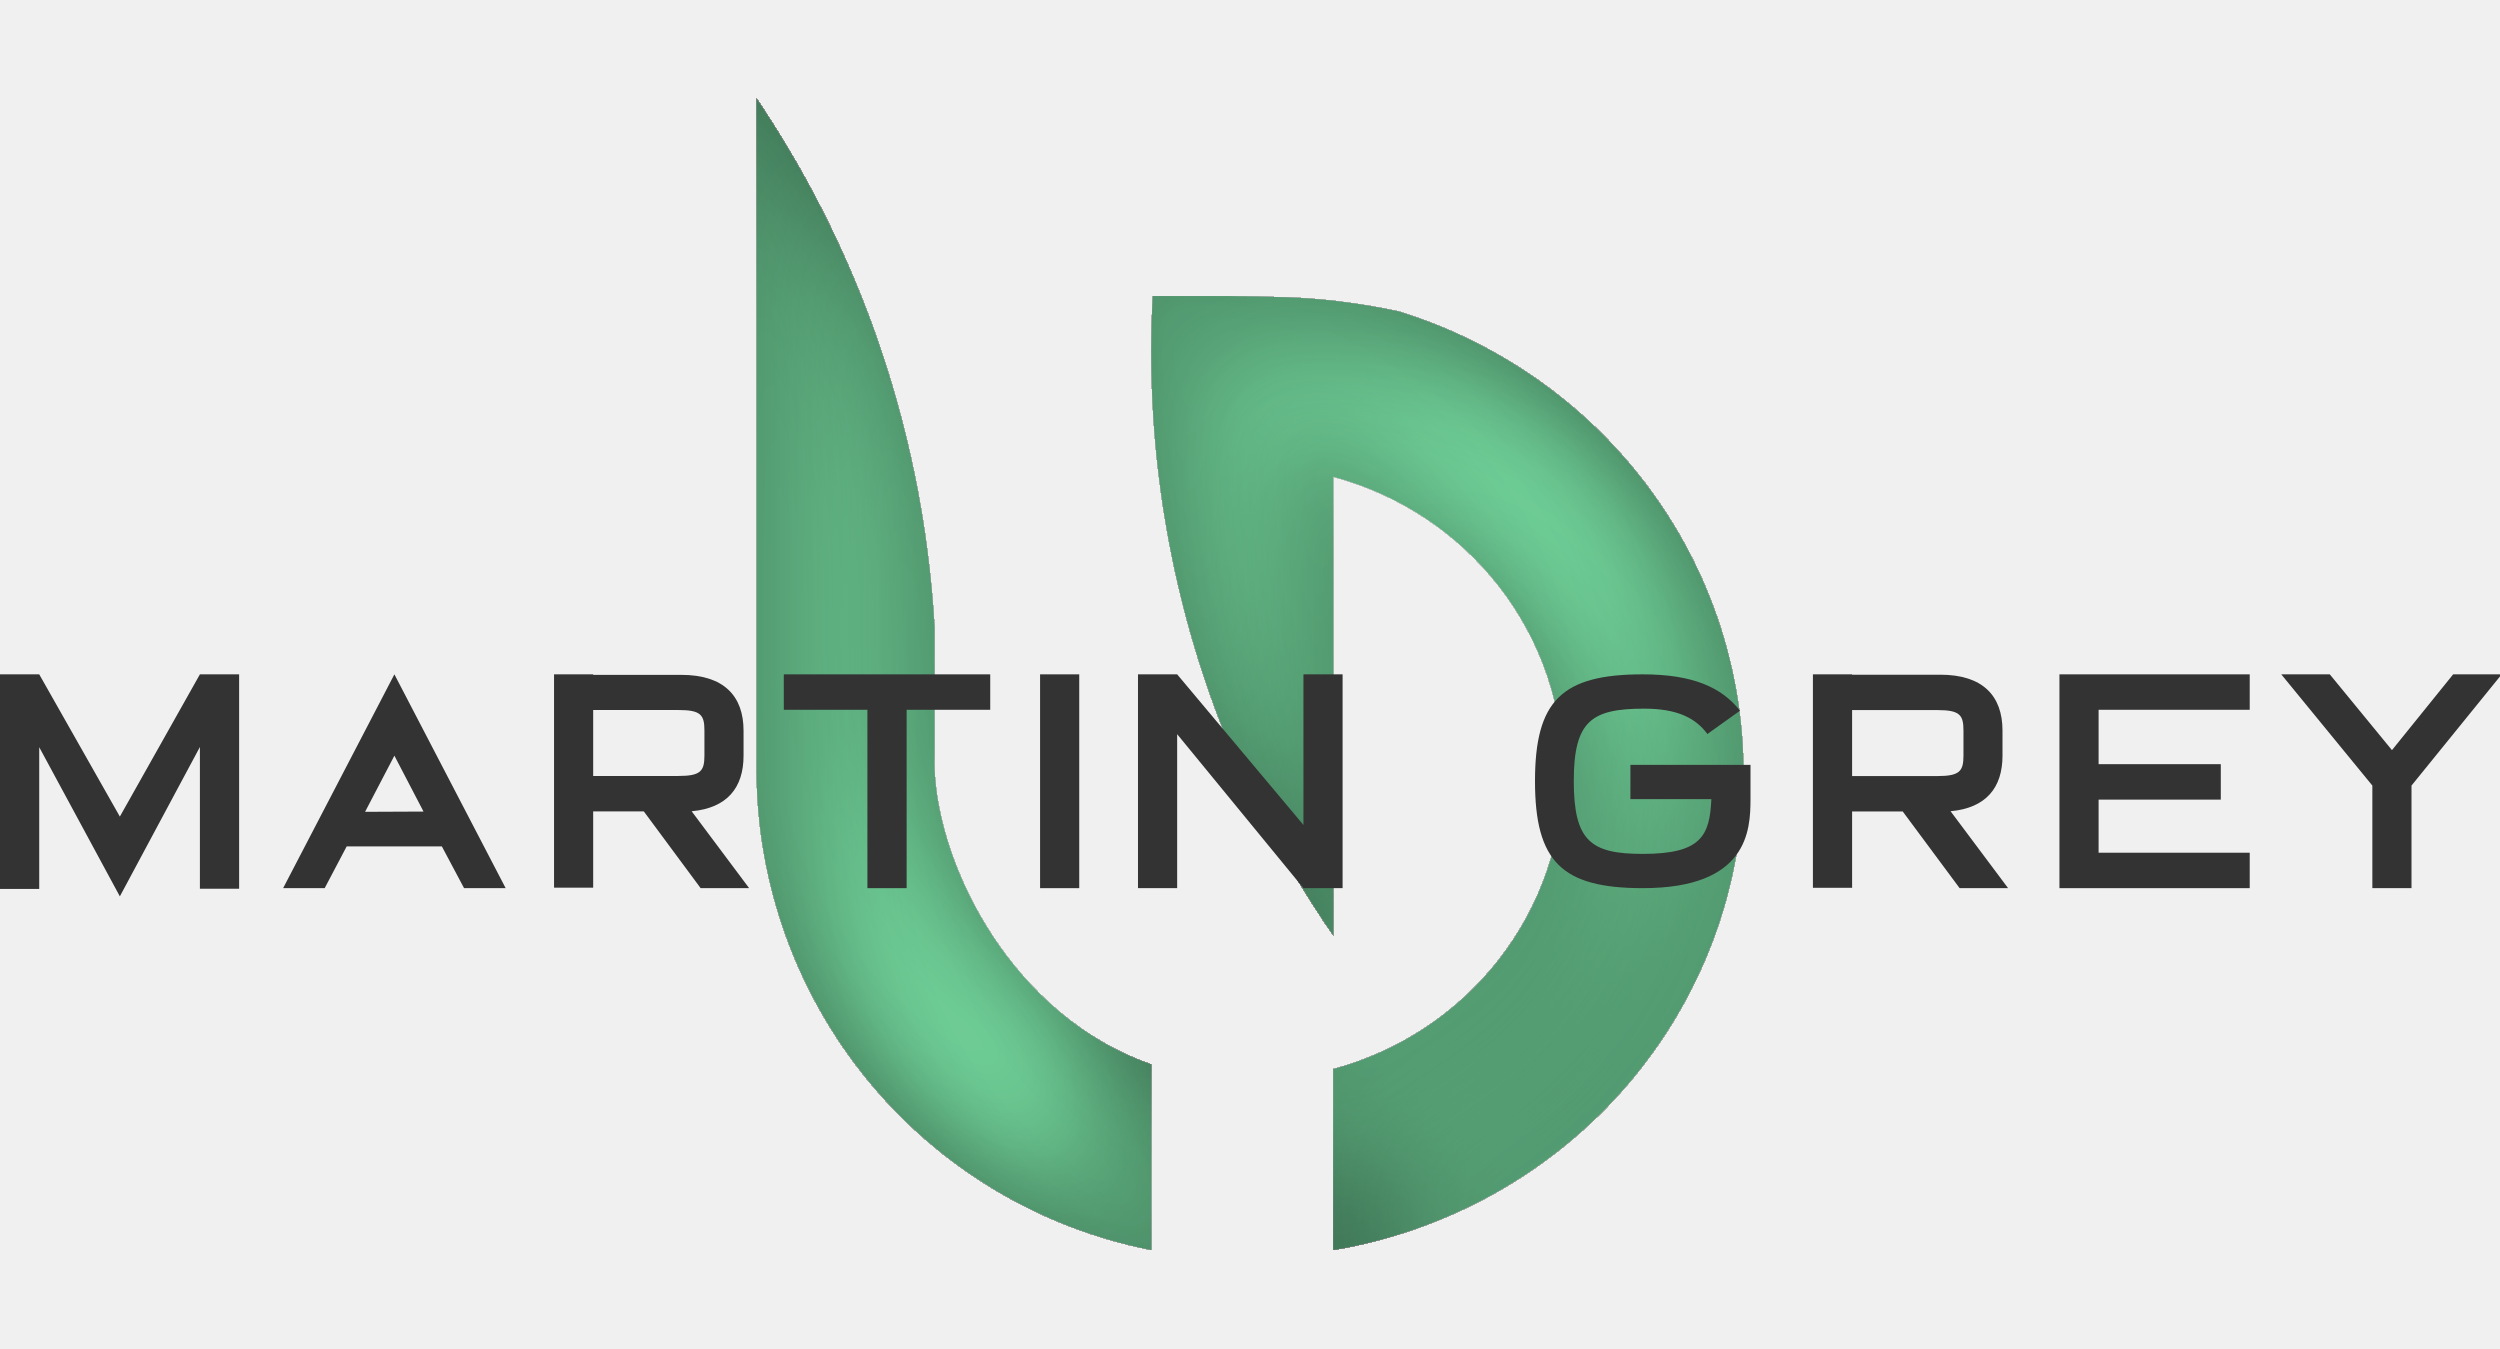
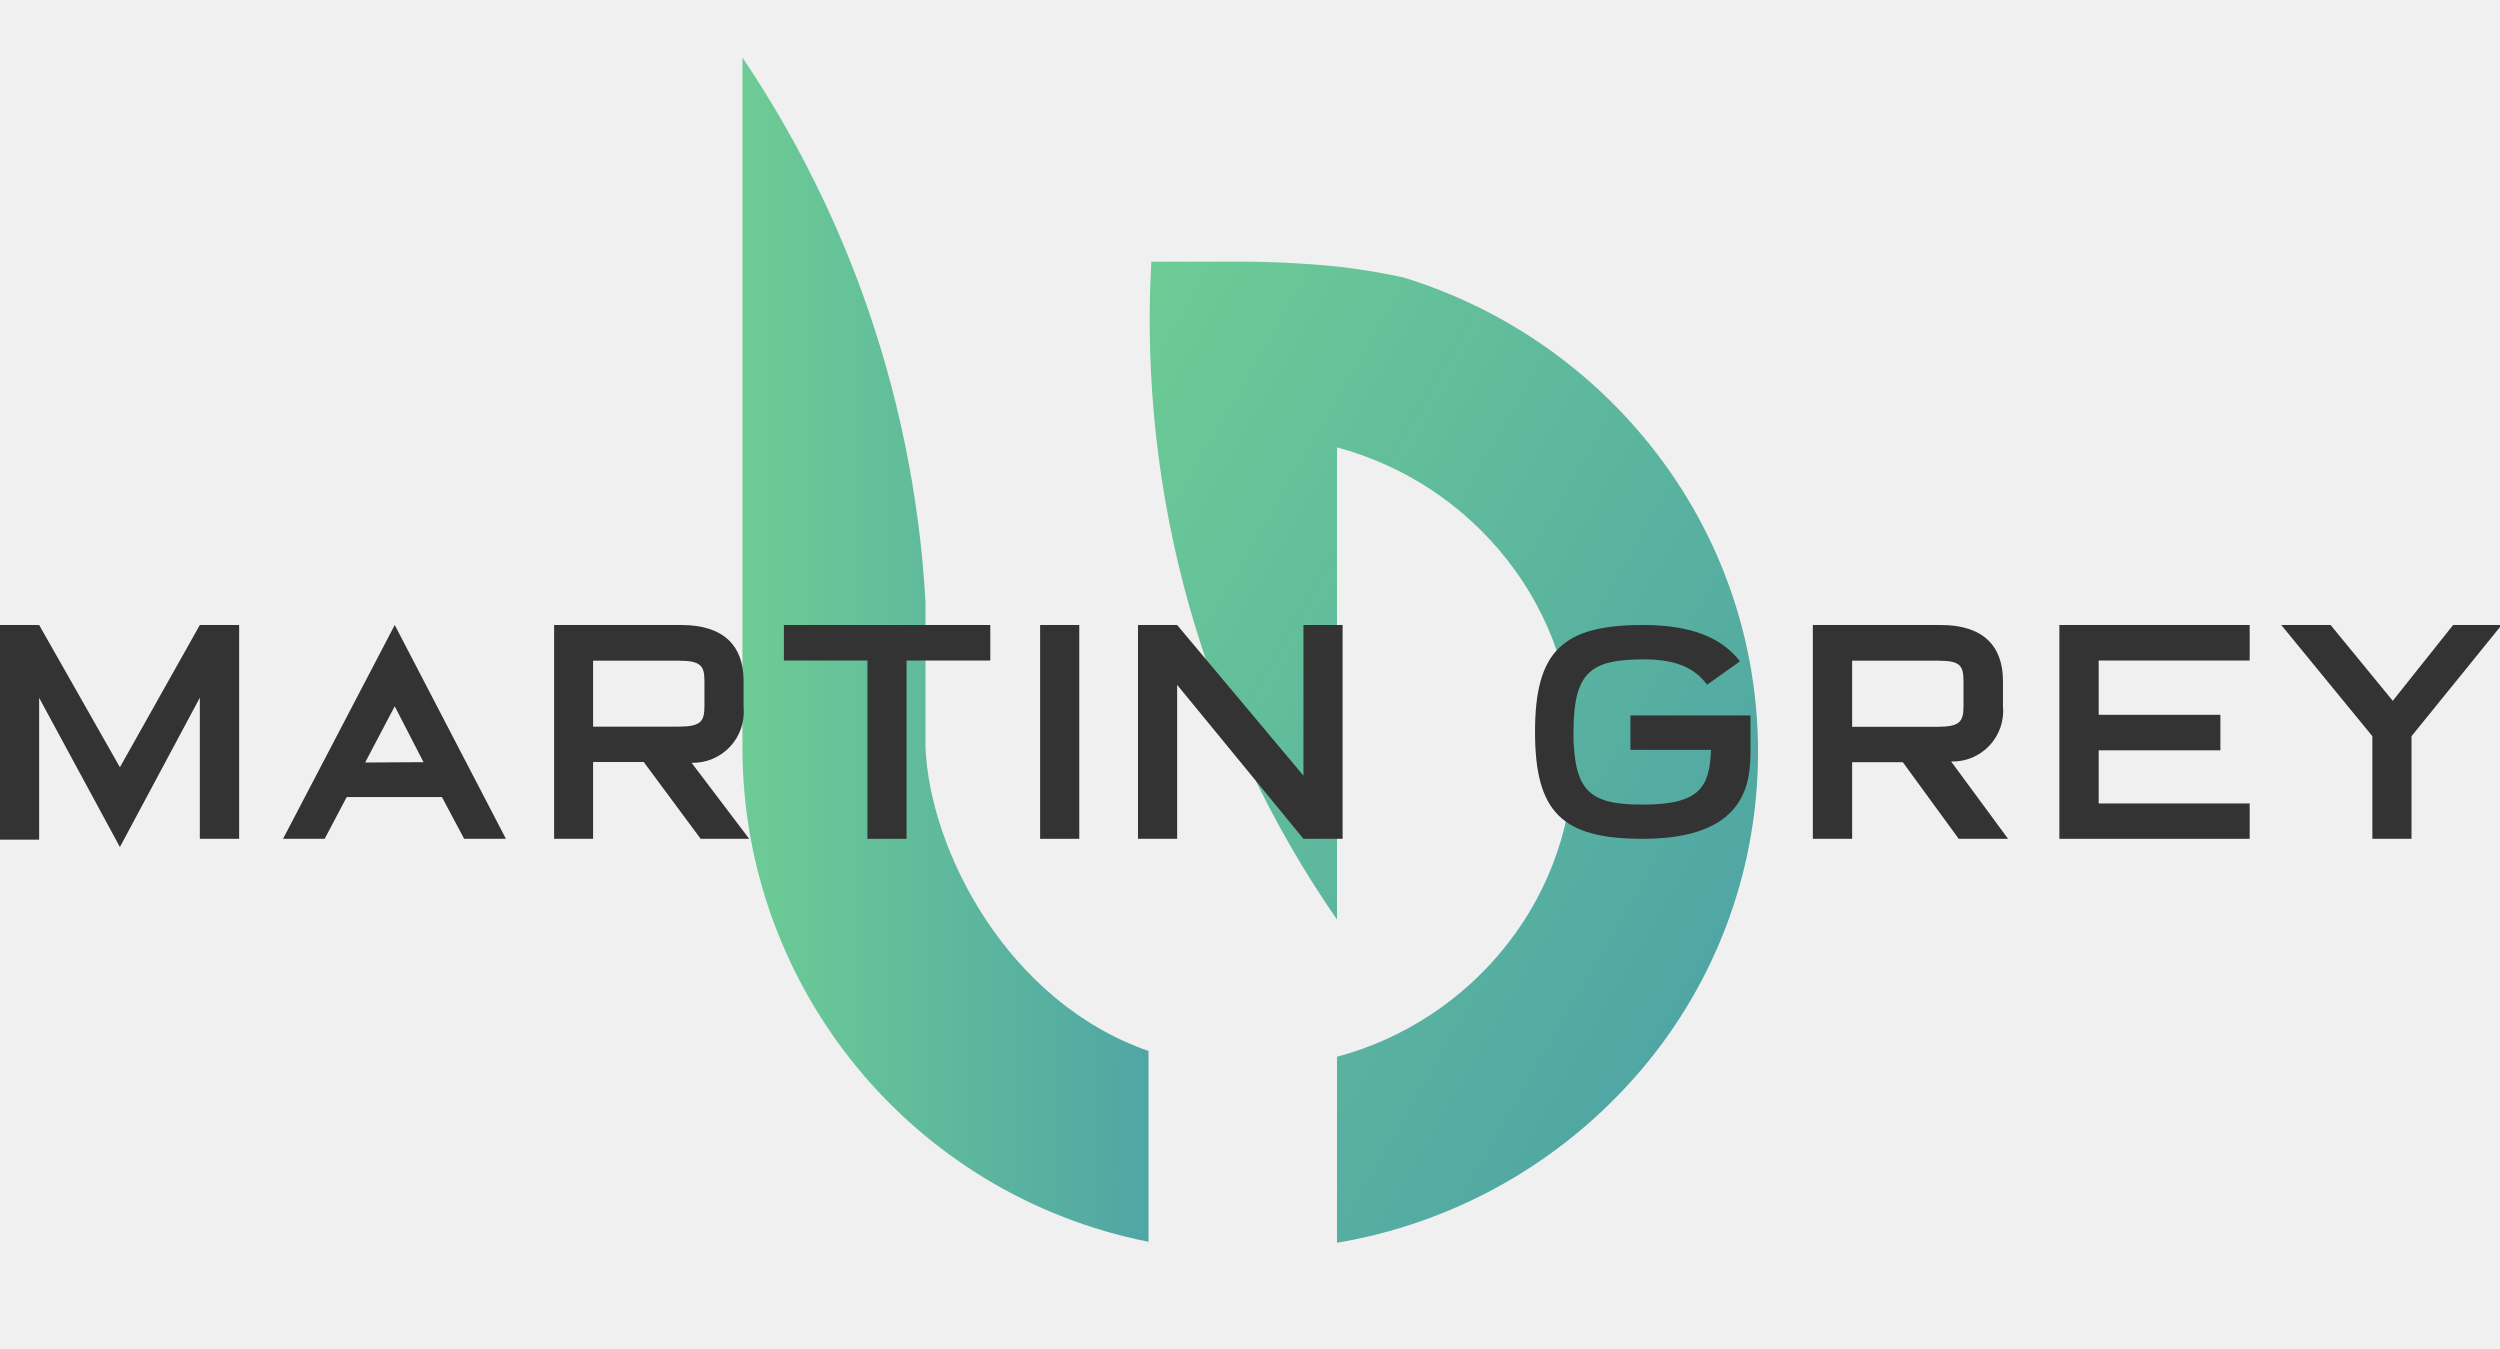
- <svg xmlns="http://www.w3.org/2000/svg" width="152" height="82" viewBox="0 0 152 82" fill="none">
-   <g clip-path="url(#clip0)">
-     <g filter="url(#filter0_ii)">
-       <path d="M84.948 18.919C84.122 18.739 82.847 18.494 81.274 18.309C79.203 18.063 77.619 18.045 74.551 18H70.092C69.628 26.552 70.925 35.108 73.905 43.157C75.71 47.998 78.114 52.602 81.062 56.867V28.985C85.081 30.068 88.627 32.416 91.155 35.67C93.682 38.923 95.051 42.902 95.051 46.993C95.051 51.085 93.682 55.063 91.155 58.317C88.627 61.571 85.081 63.919 81.062 65.001V76C87.699 74.89 93.762 71.619 98.274 66.713C102.786 61.807 105.484 55.553 105.933 48.958C106.382 42.363 104.556 35.812 100.749 30.361C96.942 24.909 91.376 20.875 84.948 18.908V18.919Z" fill="#6FCF97" />
-     </g>
-     <g filter="url(#filter1_ii)">
-       <path d="M56.817 46.767C56.804 46.465 56.804 46.185 56.817 45.926V38.122C56.464 31.887 55.203 25.737 53.074 19.869C51.289 14.973 48.913 10.315 46 6V46.861C46.031 53.756 48.439 60.428 52.815 65.741C57.19 71.053 63.263 74.679 70 76V64.719C61.647 61.816 57.064 52.838 56.817 46.767Z" fill="#6FCF97" />
-     </g>
-     <path d="M14.539 41V54.034H12.154V45.417L7.287 54.5L2.385 45.43V54.047H0V41H2.385L7.287 49.649L12.154 41H14.539Z" fill="#333333" />
-     <path d="M26.865 51.462H21.078L19.74 54H17.214L23.979 41L30.744 54H28.215L26.865 51.462ZM25.75 49.343L23.979 45.945L22.196 49.359L25.75 49.343Z" fill="#333333" />
-     <path d="M39.143 49.332H36.065V53.971H33.686V41H36.065V41.032H41.428C43.997 41.032 45.208 42.304 45.208 44.425V45.948C45.208 47.898 44.205 49.128 42.052 49.325L45.548 54H42.599L39.143 49.332ZM36.065 47.179H41.243C42.602 47.179 42.829 46.883 42.829 45.935V44.412C42.829 43.458 42.602 43.169 41.243 43.169H36.065V47.179Z" fill="#333333" />
-     <path d="M60.206 43.155H55.123V54H52.738V43.155H47.655V41H60.206V43.155Z" fill="#333333" />
-     <path d="M65.618 41V54H63.237V41H65.618Z" fill="#333333" />
-     <path d="M81.63 41V54H79.249L71.571 44.638V54H69.19V41H71.571L79.249 50.158V41H81.63Z" fill="#333333" />
-     <path d="M106.43 46.503V48.589C106.43 50.497 106.264 54 99.879 54C94.955 54 93.328 52.382 93.328 47.492C93.328 42.602 94.955 41 99.879 41C102.917 41 104.692 41.792 105.79 43.212L103.811 44.627C103.081 43.638 101.945 43.086 99.97 43.086C96.749 43.086 95.686 43.841 95.686 47.492C95.686 51.144 96.73 51.917 99.879 51.917C103.41 51.917 103.955 50.836 104.05 48.589H99.129V46.503H106.43Z" fill="#333333" />
-     <path d="M115.687 49.339H112.608V53.978H110.225V41H112.608V41.022H117.973C120.541 41.022 121.752 42.295 121.752 44.42V45.944C121.752 47.891 120.752 49.126 118.595 49.323L122.092 54H119.145L115.687 49.339ZM112.608 47.185H117.789C119.152 47.185 119.379 46.886 119.379 45.941V44.417C119.379 43.463 119.152 43.173 117.789 43.173H112.608V47.185Z" fill="#333333" />
-     <path d="M127.595 43.155V46.462H135.024V48.617H127.595V51.845H136.783V54H125.214V41H136.783V43.155H127.595Z" fill="#333333" />
-     <path d="M146.619 47.763V54H144.239V47.763L138.7 41H141.651L145.431 45.608L149.152 41H152.103L146.619 47.763Z" fill="#333333" />
+ <svg xmlns="http://www.w3.org/2000/svg" xmlns:xlink="http://www.w3.org/1999/xlink" id="Layer_1" data-name="Layer 1" viewBox="0 0 152 82">
+   <defs>
+     <linearGradient id="linear-gradient" x1="60.36" y1="32.53" x2="104.43" y2="57.97" gradientUnits="userSpaceOnUse">
+       <stop offset="0" stop-color="#6dcc95" />
+       <stop offset="1" stop-color="#50a6a4" />
+     </linearGradient>
+     <linearGradient id="linear-gradient-2" x1="45.14" y1="39.5" x2="69.83" y2="39.5" xlink:href="#linear-gradient" />
+   </defs>
+   <path d="M85.23,16.85c-.84-.18-2.16-.44-3.77-.63a61.79,61.79,0,0,0-6.92-.31H70a64,64,0,0,0,11.29,40V27.2a19.62,19.62,0,0,1,10.38,6.88,18.91,18.91,0,0,1,0,23.29,19.57,19.57,0,0,1-10.38,6.88V75.56A31,31,0,0,0,98.94,66a29.83,29.83,0,0,0,2.55-37.39A30.76,30.76,0,0,0,85.23,16.84Z" fill="url(#linear-gradient)" />
+   <path d="M56.27,45.43c0-.31,0-.6,0-.86v-8a66,66,0,0,0-3.85-18.78A65.9,65.9,0,0,0,45.14,3.5v42a30.64,30.64,0,0,0,24.69,30V63.9C61.24,60.91,56.52,51.68,56.27,45.43Z" fill="url(#linear-gradient-2)" />
+   <g>
+     <path d="M14.54,38V51H12.15V42.42L7.29,51.5,2.38,42.43v8.62H0V38H2.38l4.91,8.65L12.15,38Z" fill="#333" />
+     <path d="M26.87,48.46H21.08L19.74,51H17.21L24,38l6.76,13H28.22Zm-1.12-2.12L24,42.94,22.2,46.36Z" fill="#333" />
+     <path d="M39.14,46.33H36.06V51H33.69V38h2.37v0h5.37c2.57,0,3.78,1.27,3.78,3.39V43a3.1,3.1,0,0,1-3.16,3.38L45.55,51H42.6Zm-3.08-2.15h5.18c1.36,0,1.59-.3,1.59-1.24V41.41c0-.95-.23-1.24-1.59-1.24H36.06Z" fill="#333" />
+     <path d="M60.21,40.16H55.12V51H52.74V40.16H47.66V38H60.21Z" fill="#333" />
+     <path d="M65.62,38V51H63.24V38Z" fill="#333" />
+     <path d="M81.63,38V51H79.25l-7.68-9.36V51H69.19V38h2.38l7.68,9.16V38Z" fill="#333" />
+     <path d="M106.43,43.5v2.09c0,1.91-.17,5.41-6.55,5.41-4.92,0-6.55-1.62-6.55-6.51S95,38,99.88,38c3,0,4.81.79,5.91,2.21l-2,1.42c-.73-1-1.87-1.54-3.84-1.54-3.22,0-4.28.75-4.28,4.4s1,4.43,4.19,4.43c3.53,0,4.08-1.08,4.17-3.33H99.13V43.5Z" fill="#333" />
+     <path d="M115.69,46.34h-3.08V51h-2.39V38h2.39v0H118c2.57,0,3.78,1.27,3.78,3.4v1.52a3.08,3.08,0,0,1-3.15,3.38L122.09,51h-3Zm-3.08-2.15h5.18c1.36,0,1.59-.3,1.59-1.25V41.42c0-1-.23-1.25-1.59-1.25h-5.18Z" fill="#333" />
+     <path d="M127.6,40.16v3.3H135v2.16H127.6v3.23h9.18V51H125.21V38h11.57v2.16Z" fill="#333" />
+     <path d="M146.62,44.76V51h-2.38V44.76L138.7,38h3l3.78,4.61L149.15,38h2.95Z" fill="#333" />
  </g>
-   <defs>
-     <filter id="filter0_ii" x="66" y="14" width="44" height="66" filterUnits="userSpaceOnUse" color-interpolation-filters="sRGB">
-       <feFlood flood-opacity="0" result="BackgroundImageFix" />
-       <feBlend mode="normal" in="SourceGraphic" in2="BackgroundImageFix" result="shape" />
-       <feColorMatrix in="SourceAlpha" type="matrix" values="0 0 0 0 0 0 0 0 0 0 0 0 0 0 0 0 0 0 127 0" result="hardAlpha" />
-       <feOffset dx="4" dy="4" />
-       <feGaussianBlur stdDeviation="3" />
-       <feComposite in2="hardAlpha" operator="arithmetic" k2="-1" k3="1" />
-       <feColorMatrix type="matrix" values="0 0 0 0 0 0 0 0 0 0 0 0 0 0 0 0 0 0 0.25 0" />
-       <feBlend mode="normal" in2="shape" result="effect1_innerShadow" />
-       <feColorMatrix in="SourceAlpha" type="matrix" values="0 0 0 0 0 0 0 0 0 0 0 0 0 0 0 0 0 0 127 0" result="hardAlpha" />
-       <feOffset dx="-4" dy="-4" />
-       <feGaussianBlur stdDeviation="3" />
-       <feComposite in2="hardAlpha" operator="arithmetic" k2="-1" k3="1" />
-       <feColorMatrix type="matrix" values="0 0 0 0 0 0 0 0 0 0 0 0 0 0 0 0 0 0 0.25 0" />
-       <feBlend mode="normal" in2="effect1_innerShadow" result="effect2_innerShadow" />
-     </filter>
-     <filter id="filter1_ii" x="42" y="2" width="32" height="78" filterUnits="userSpaceOnUse" color-interpolation-filters="sRGB">
-       <feFlood flood-opacity="0" result="BackgroundImageFix" />
-       <feBlend mode="normal" in="SourceGraphic" in2="BackgroundImageFix" result="shape" />
-       <feColorMatrix in="SourceAlpha" type="matrix" values="0 0 0 0 0 0 0 0 0 0 0 0 0 0 0 0 0 0 127 0" result="hardAlpha" />
-       <feOffset dx="4" dy="4" />
-       <feGaussianBlur stdDeviation="3" />
-       <feComposite in2="hardAlpha" operator="arithmetic" k2="-1" k3="1" />
-       <feColorMatrix type="matrix" values="0 0 0 0 0 0 0 0 0 0 0 0 0 0 0 0 0 0 0.25 0" />
-       <feBlend mode="normal" in2="shape" result="effect1_innerShadow" />
-       <feColorMatrix in="SourceAlpha" type="matrix" values="0 0 0 0 0 0 0 0 0 0 0 0 0 0 0 0 0 0 127 0" result="hardAlpha" />
-       <feOffset dx="-4" dy="-4" />
-       <feGaussianBlur stdDeviation="3" />
-       <feComposite in2="hardAlpha" operator="arithmetic" k2="-1" k3="1" />
-       <feColorMatrix type="matrix" values="0 0 0 0 0 0 0 0 0 0 0 0 0 0 0 0 0 0 0.25 0" />
-       <feBlend mode="normal" in2="effect1_innerShadow" result="effect2_innerShadow" />
-     </filter>
-     <clipPath id="clip0">
-       <rect width="152" height="82" fill="white" />
-     </clipPath>
-   </defs>
</svg>
